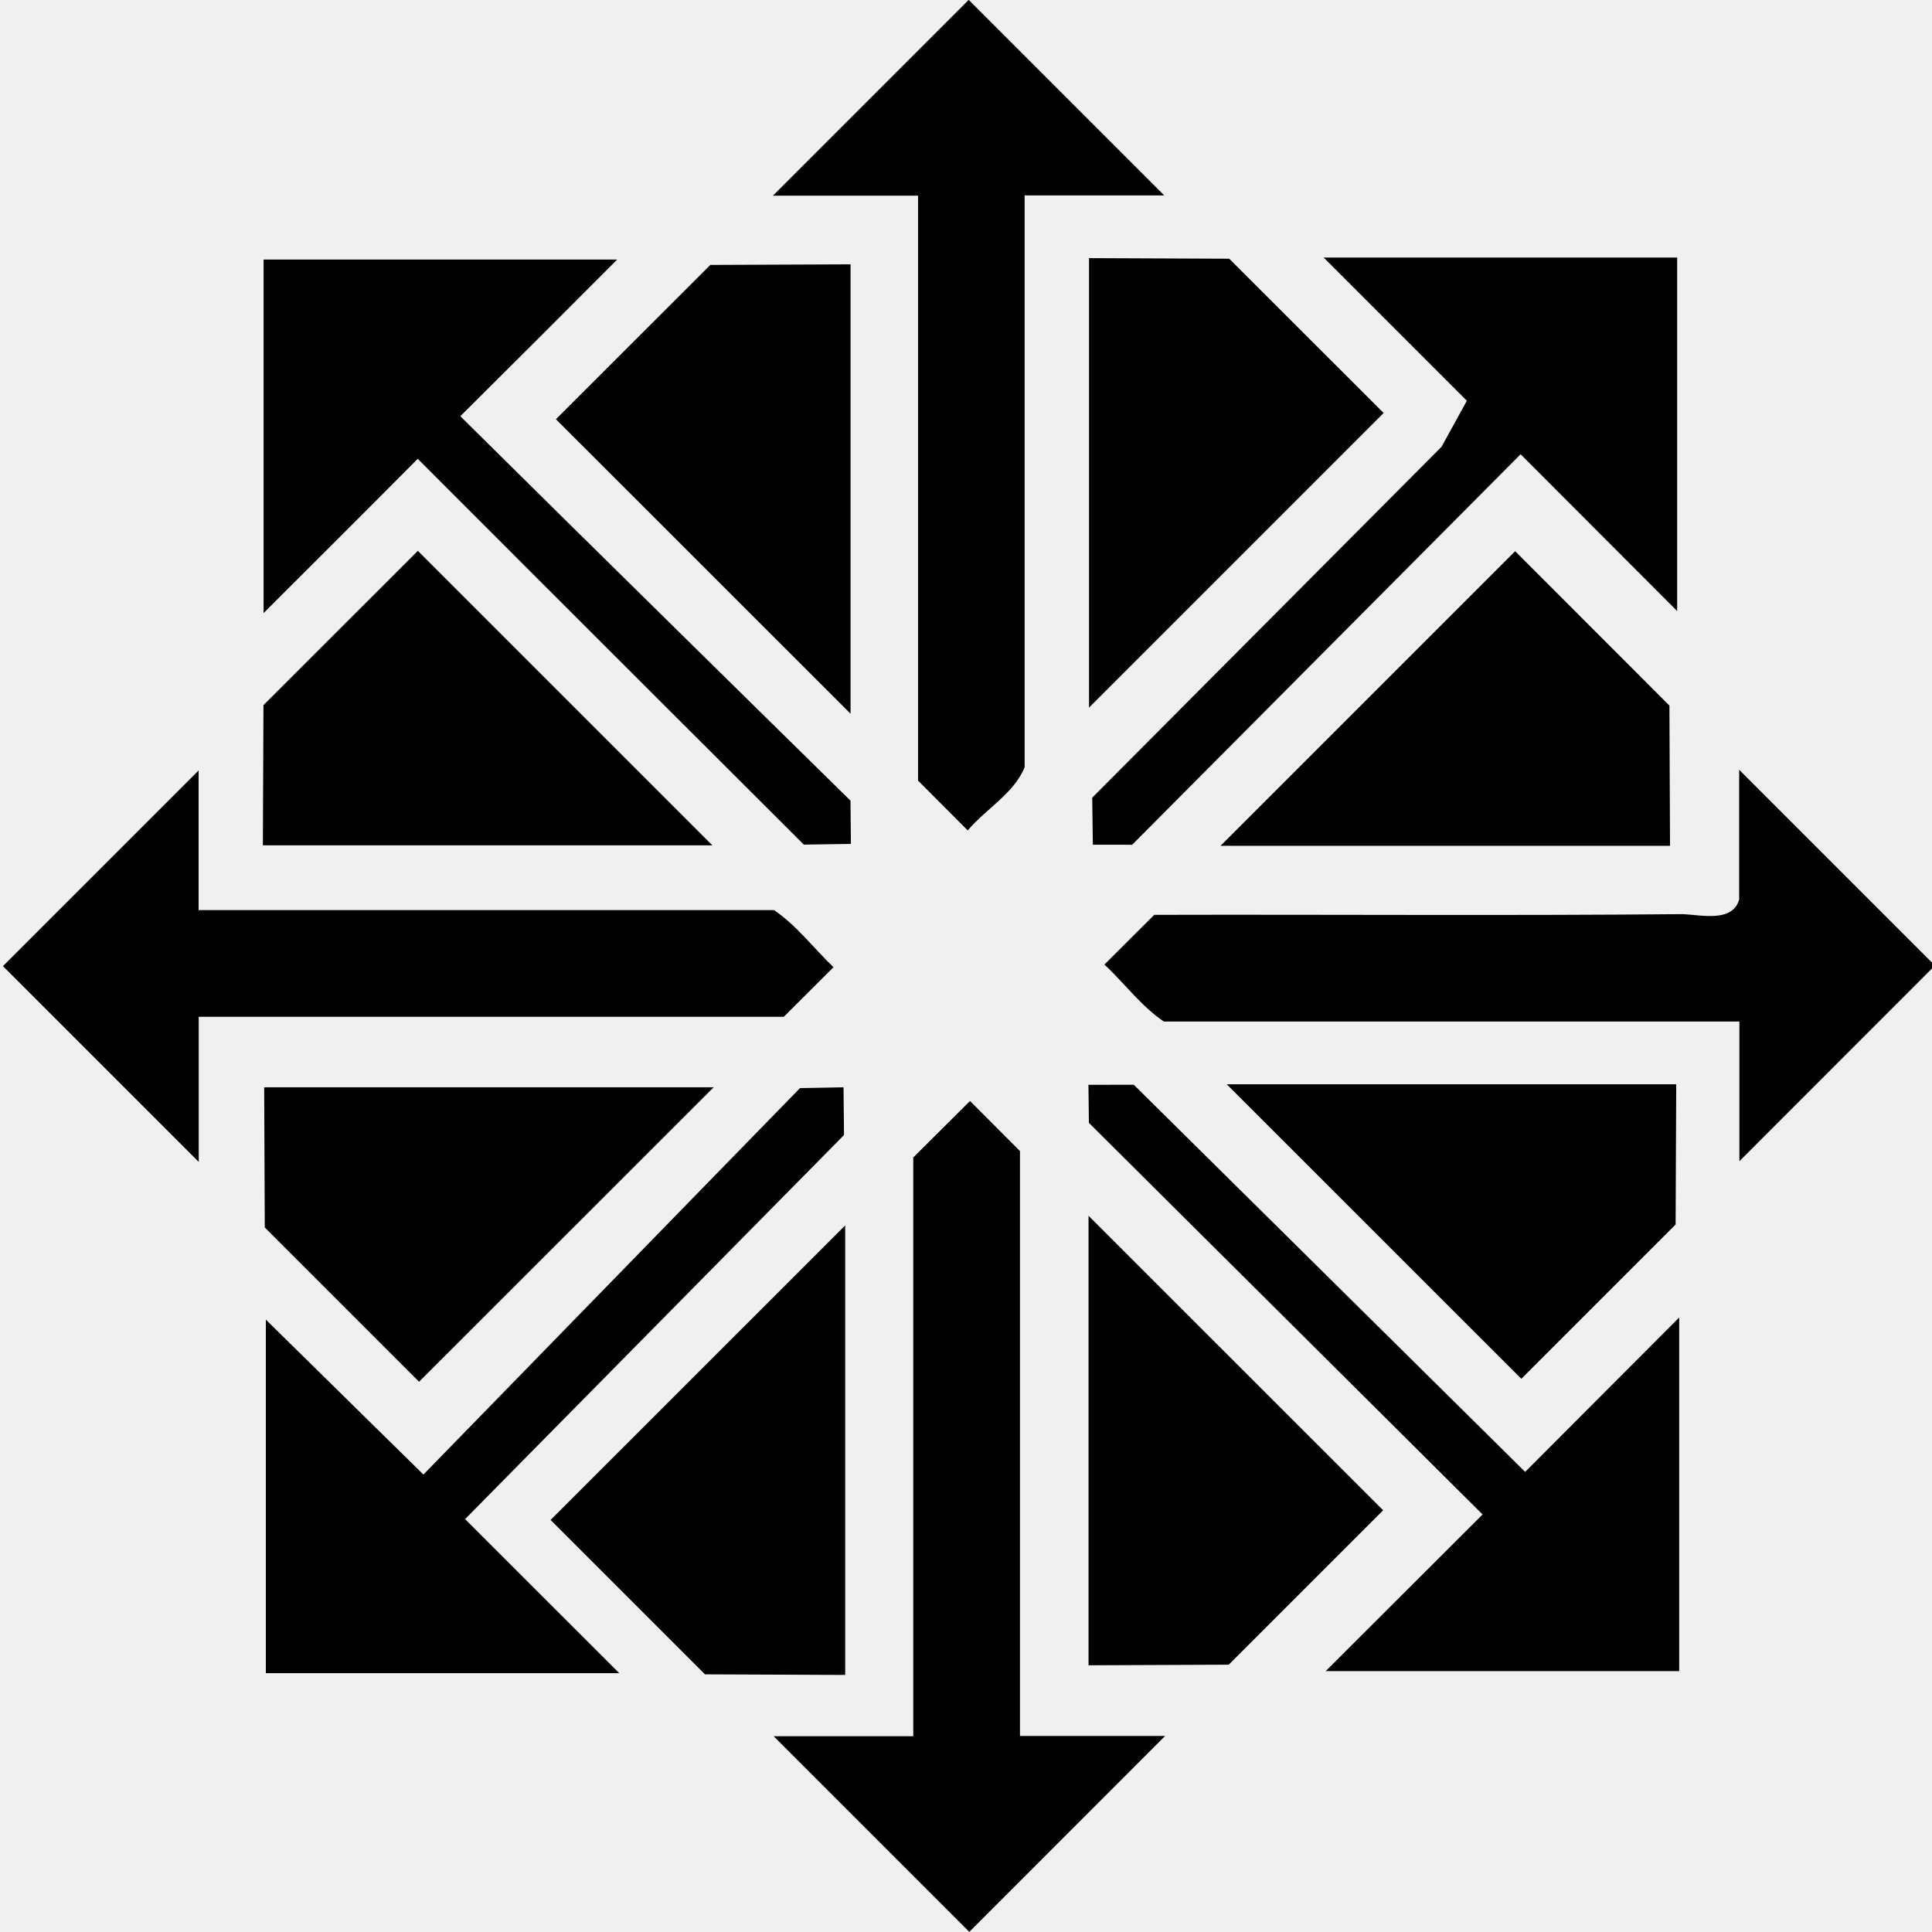
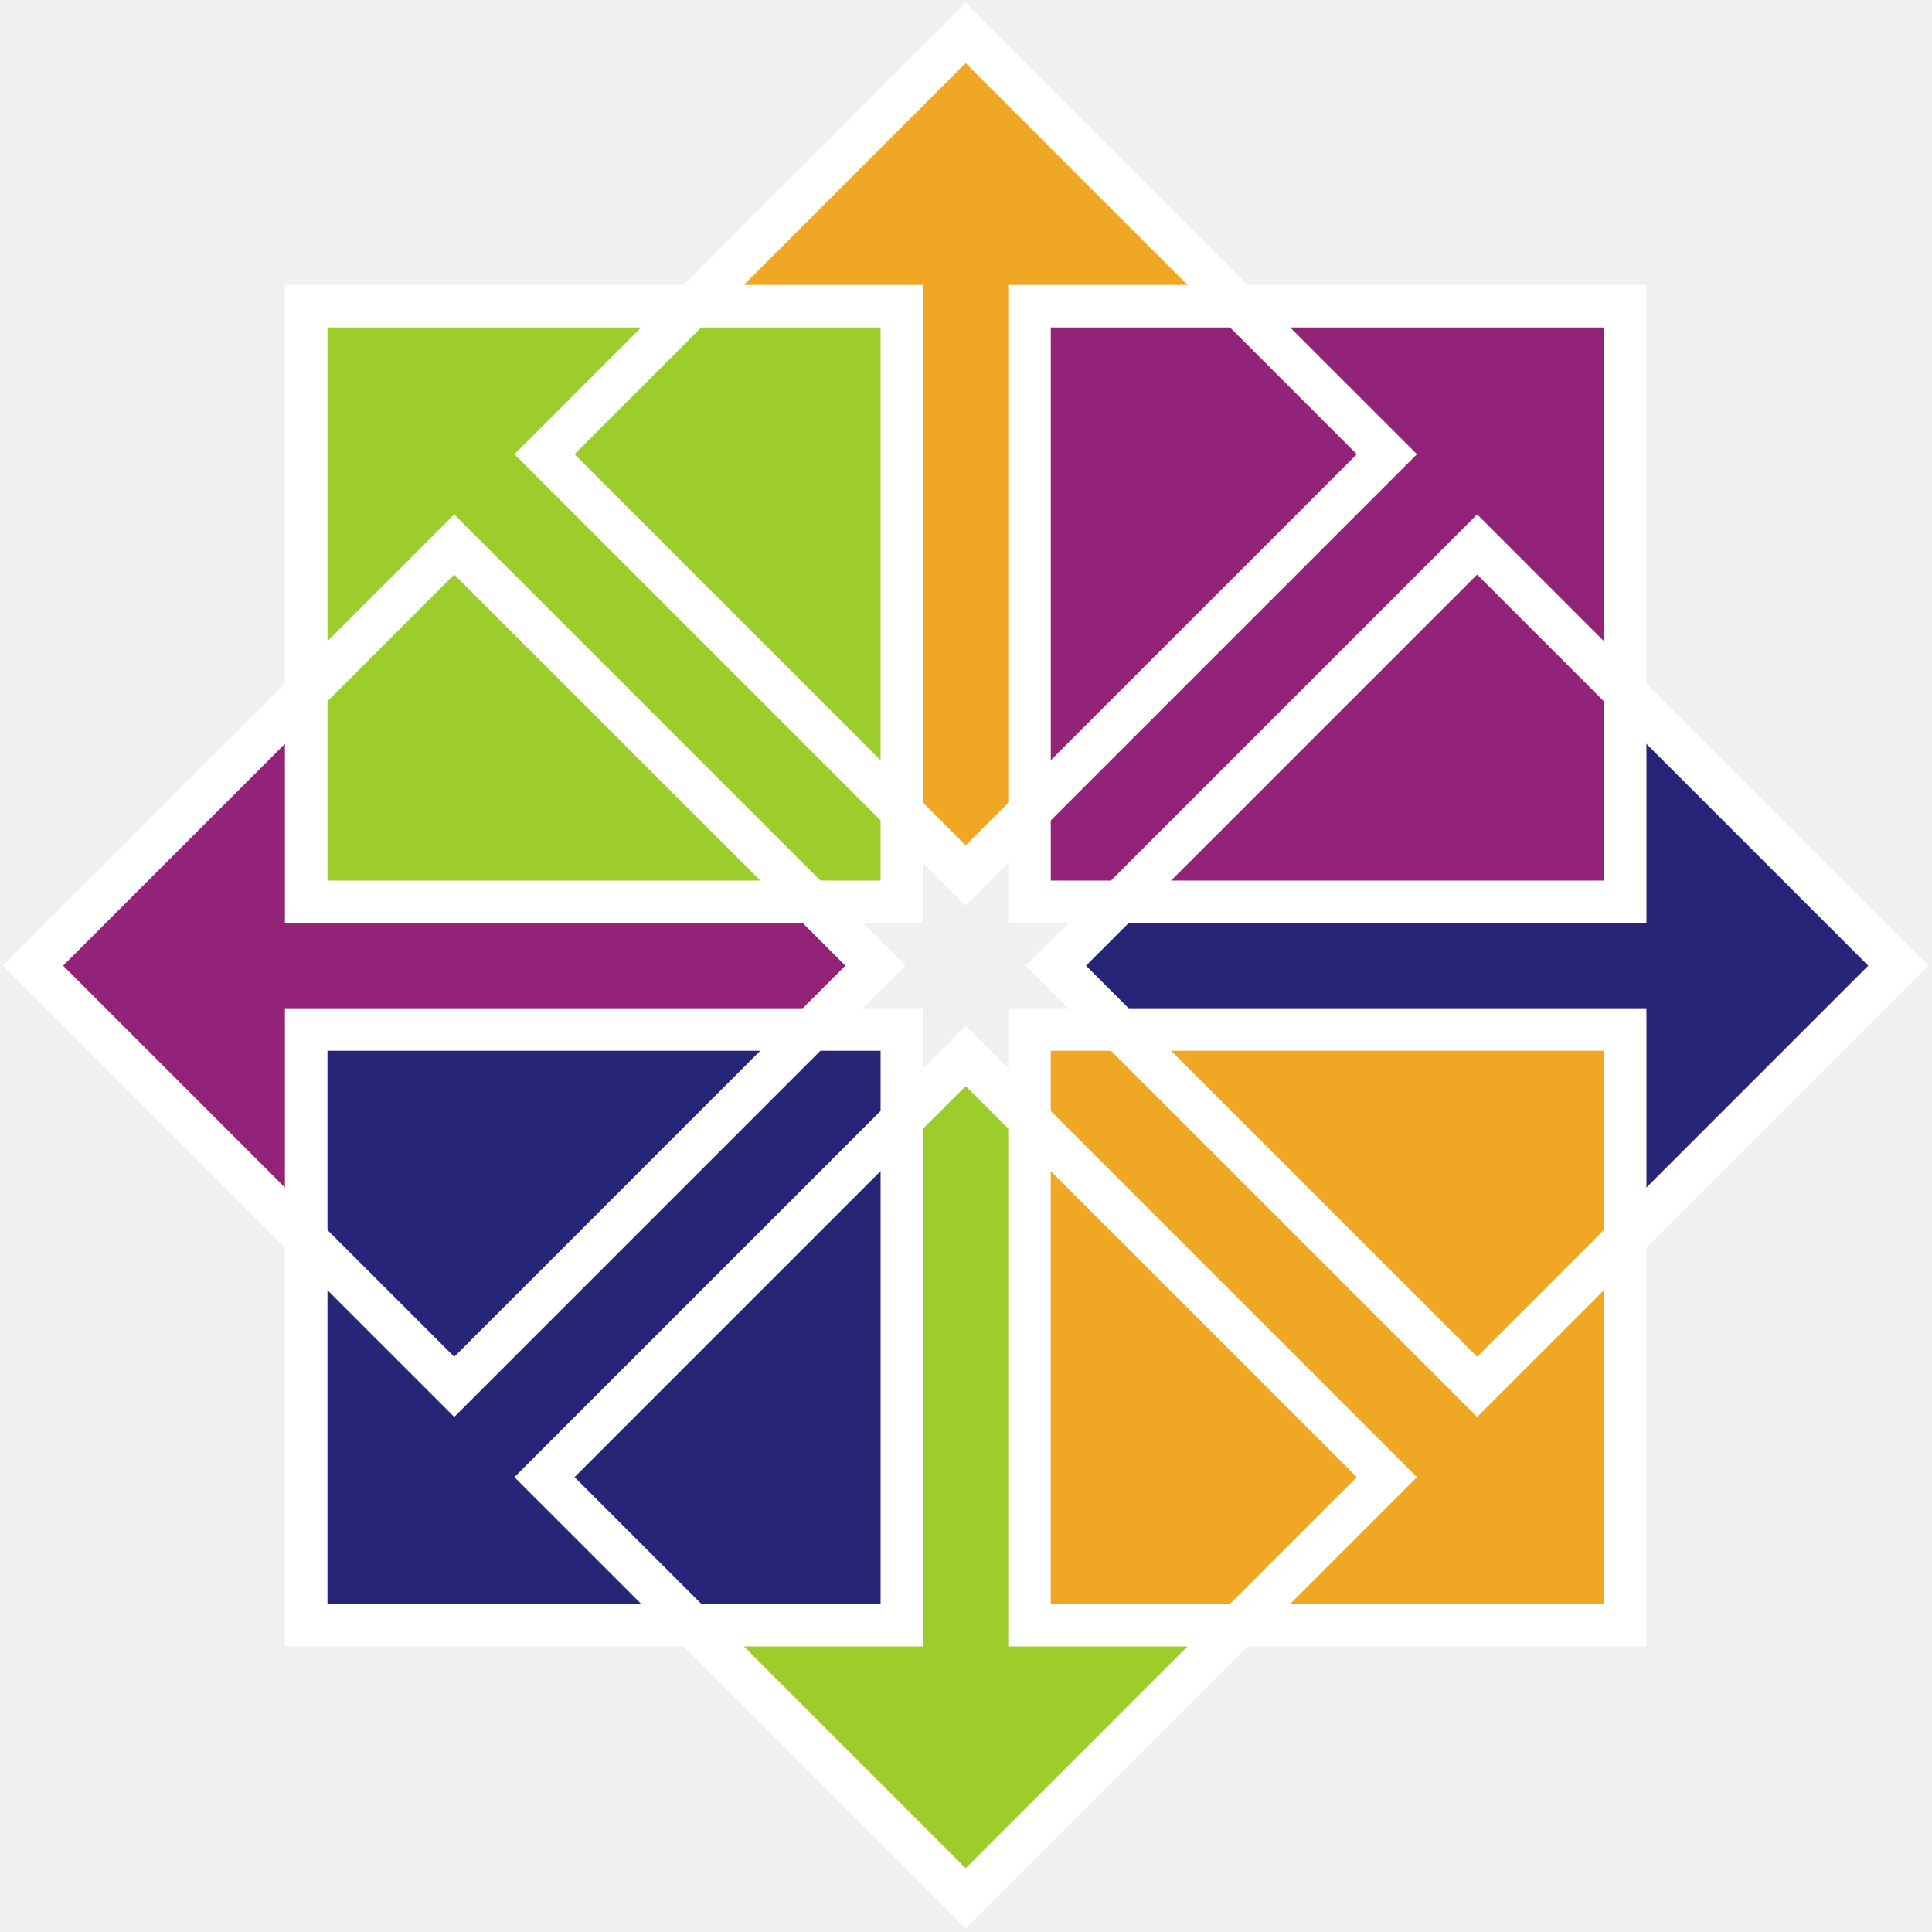
- <svg xmlns="http://www.w3.org/2000/svg" width="512" height="512" id="svg3037" version="1.1">
-   <defs id="defs5498" />
-   <g id="layer3" style="display:inline">
-     <path d="M 0.781,256.032 C 18.075,273.326 35.37,290.62 52.664,307.914 c 0,-12.818 0,-25.636 0,-38.454 51.682,0 103.365,0 155.047,0 4.392,-4.381 8.784,-8.763 13.176,-13.144 -5.251,-5.007 -9.694,-11.001 -15.767,-15.135 -50.829,0 -101.659,0 -152.488,0 0,-12.333 0,-24.667 0,-37 -17.284,17.284 -34.567,34.567 -51.851,51.851 z" id="path4830" />
-     <path d="m 460.899,238.369 c -1.736,6.192 -10.124,4.078 -14.882,3.886 -46.659,0.437 -93.431,0.067 -140.133,0.19 -4.403,4.392 -8.805,8.784 -13.208,13.176 5.313,4.905 9.686,10.999 15.767,15.103 50.84,0 101.68,0 152.519,0 0,12.333 0,24.667 0,37 17.273,-17.284 34.546,-34.567 51.819,-51.851 -17.294,-17.294 -34.588,-34.588 -51.883,-51.883 0,11.459 0,22.918 0,34.378 z" id="path4830-7" />
-     <path d="m 204.836,51.851 c 12.818,0 25.636,0 38.454,0 0,51.672 0,103.344 0,155.016 4.392,4.403 8.784,8.805 13.176,13.208 4.742,-5.674 12.341,-9.859 15.072,-16.778 0,-50.503 0,-101.005 0,-151.508 12.333,0 24.667,0 37,0 C 291.264,34.515 273.991,17.242 256.718,-0.031 239.424,17.263 222.13,34.557 204.836,51.851 z" id="path4830-76" />
-     <path d="m 242.025,306.745 c 0,51.124 0,102.248 0,153.373 -12.333,0 -24.667,0 -37,0 17.284,17.284 34.567,34.567 51.851,51.851 17.294,-17.305 34.588,-34.609 51.883,-51.914 -12.818,0 -25.636,0 -38.454,0 0,-51.672 0,-103.344 0,-155.016 -4.413,-4.424 -8.826,-8.847 -13.239,-13.271 -5.013,4.992 -10.027,9.985 -15.04,14.977 z" id="path4830-7-2" />
-     <path d="m 69.821,186.866 c -0.053,12.386 -0.105,24.772 -0.158,37.158 39.707,0 79.414,0 119.121,0 -26.015,-26.015 -52.03,-52.03 -78.045,-78.045 -13.639,13.629 -27.279,27.258 -40.918,40.887 z" id="path4880" />
-     <path d="m 188.247,70.209 -40.918,40.887 78.077,78.045 0,-119.09 z" id="path4880-8" />
-     <path d="m 145.907,402.801 c 13.639,13.639 27.279,27.279 40.918,40.918 12.386,0.053 24.772,0.105 37.158,0.158 0,-39.707 0,-79.414 0,-119.121 -26.026,26.015 -52.051,52.03 -78.077,78.045 z" id="path4880-3" />
-     <path d="m 70.169,325.293 c 13.629,13.629 27.258,27.258 40.887,40.887 26.026,-26.015 52.051,-52.03 78.077,-78.045 -39.707,0 -79.414,0 -119.121,0 0.053,12.386 0.105,24.772 0.158,37.158 z" id="path4880-8-1" />
-     <path d="m 288.6,187.529 c 26.026,-26.026 52.051,-52.051 78.077,-78.077 -13.639,-13.629 -27.279,-27.258 -40.918,-40.887 -12.386,-0.053 -24.772,-0.105 -37.158,-0.158 0,39.707 0,79.414 0,119.121 z" id="path4880-5" />
-     <path d="m 323.451,224.15 c 39.707,0 79.414,0 119.121,0 -0.053,-12.386 -0.105,-24.772 -0.158,-37.158 -13.629,-13.639 -27.258,-27.279 -40.887,-40.918 -26.026,26.026 -52.051,52.051 -78.077,78.077 z" id="path4880-8-4" />
-     <path d="m 403.171,365.39 c 13.629,-13.629 27.258,-27.258 40.887,-40.887 0.053,-12.386 0.105,-24.772 0.158,-37.158 -39.707,0 -79.414,0 -119.121,0 26.026,26.015 52.051,52.03 78.077,78.045 z" id="path4880-35" />
-     <path d="m 288.473,441.318 c 12.386,-0.053 24.772,-0.105 37.158,-0.158 13.639,-13.639 27.279,-27.279 40.918,-40.918 -26.026,-26.015 -52.051,-52.03 -78.077,-78.045 0,39.707 0,79.414 0,119.121 z" id="path4880-8-0" />
-     <path d="m 69.853,162.473 c 13.628,-13.619 27.294,-27.201 40.855,-40.887 34.041,34.115 102.312,102.248 102.312,102.248 l 12.481,-0.19 -0.113,-11.461 c 0,0 -70.672,-69.426 -103.4,-101.878 13.907,-13.793 27.747,-27.653 41.582,-41.519 -31.239,0 -62.478,0 -93.717,0 0,31.229 0,62.457 0,93.686 z" id="path4943" />
-     <path d="m 288.444,287.49 0.125,10.077 104.333,103.78 -41.582,41.519 93.686,0 0,-93.717 -40.824,40.918 -103.726,-102.602 z" id="path4943-6" />
-     <path d="m 388.731,106.198 -6.699,12.197 -92.58,92.99 0.158,12.481 10.423,0.001 102.948,-103.482 41.487,41.55 0,-93.686 -93.686,0 z" id="path4943-60" />
-     <path d="m 212.009,288.355 -99.799,102.419 -41.756,-41.057 0,93.686 93.654,0 -40.855,-40.824 100.417,-101.781 -0.126,-12.658 z" id="path4943-6-1" />
+ <svg xmlns="http://www.w3.org/2000/svg" width="256px" height="256px" viewBox="0 0 256 256" version="1.1" preserveAspectRatio="xMidYMid">
+   <g>
+     <path d="M107.86,118.641 L117.089,127.818 L107.86,136.993 L42.901,136.993 L42.901,167.564 L3.286,127.818 L42.901,88.739 L42.901,118.641 L107.86,118.641 L107.86,118.641 L107.86,118.641 L107.86,118.641 Z M136.414,40.573 L215.343,40.573 L215.343,119.503 L136.414,119.503 L136.414,40.573 L136.414,40.573 L136.414,40.573 L136.414,40.573 Z" fill="#932279" />
+     <path d="M137.275,107.86 L128.1,117.089 L118.925,107.86 L118.925,42.901 L88.352,42.901 L128.1,3.286 L167.177,42.901 L137.275,42.901 L137.275,107.86 L137.275,107.86 L137.275,107.86 L137.275,107.86 Z M136.414,136.414 L215.343,136.414 L215.343,215.345 L136.414,215.345 L136.414,136.414 L136.414,136.414 L136.414,136.414 L136.414,136.414 Z" fill="#EFA724" />
+     <path d="M148.057,137.275 L138.828,128.1 L148.057,118.925 L213.015,118.925 L213.015,88.352 L252.632,128.1 L213.015,167.177 L213.015,137.275 L148.057,137.275 L148.057,137.275 L148.057,137.275 L148.057,137.275 Z M40.573,136.414 L119.502,136.414 L119.502,215.345 L40.573,215.345 L40.573,136.414 L40.573,136.414 L40.573,136.414 L40.573,136.414 Z" fill="#262577" />
+     <path d="M118.641,148.057 L127.816,138.828 L136.993,148.057 L136.993,213.017 L167.564,213.017 L127.816,252.632 L88.74,213.017 L118.641,213.017 L118.641,148.057 L118.641,148.057 L118.641,148.057 L118.641,148.057 Z M40.573,40.573 L119.502,40.573 L119.502,119.503 L40.573,119.503 L40.573,40.573 L40.573,40.573 L40.573,40.573 L40.573,40.573 Z" fill="#9CCD2A" />
+     <path d="M37.754,37.754 L122.321,37.754 L122.321,122.321 L37.754,122.321 L37.754,37.754 L37.754,37.754 L37.754,37.754 L37.754,37.754 L37.754,37.754 Z M43.391,116.684 L116.682,116.684 L116.682,43.393 L43.391,43.393 L43.391,116.684 L43.391,116.684 L43.391,116.684 L43.391,116.684 Z M133.597,37.754 L218.164,37.754 L218.164,122.321 L133.597,122.321 L133.597,37.754 L133.597,37.754 L133.597,37.754 L133.597,37.754 Z M139.234,116.684 L212.525,116.684 L212.525,43.393 L139.234,43.393 L139.234,116.684 L139.234,116.684 L139.234,116.684 L139.234,116.684 Z M133.597,133.597 L218.164,133.597 L218.164,218.166 L133.597,218.166 L133.597,133.597 L133.597,133.597 L133.597,133.597 L133.597,133.597 Z M139.234,212.525 L212.525,212.525 L212.525,139.234 L139.234,139.234 L139.234,212.525 L139.234,212.525 L139.234,212.525 L139.234,212.525 Z M37.754,133.597 L122.321,133.597 L122.321,218.166 L37.754,218.166 L37.754,133.597 L37.754,133.597 L37.754,133.597 L37.754,133.597 Z M43.391,212.525 L116.682,212.525 L116.682,139.234 L43.391,139.234 L43.391,212.525 L43.391,212.525 L43.391,212.525 L43.391,212.525 L43.391,212.525 Z" fill="#FFFFFF" />
+     <path d="M60.188,187.758 L0.389,127.958 L60.186,68.16 L119.986,127.958 L60.188,187.758 L60.188,187.758 L60.188,187.758 L60.188,187.758 L60.188,187.758 L60.188,187.758 Z M8.362,127.958 L60.188,179.784 L112.012,127.958 L60.186,76.134 L8.362,127.958 L8.362,127.958 L8.362,127.958 L8.362,127.958 Z M127.958,119.986 L68.16,60.188 L127.958,0.389 L187.756,60.188 L127.958,119.986 L127.958,119.986 L127.958,119.986 L127.958,119.986 Z M76.134,60.188 L127.958,112.012 L179.784,60.188 L127.958,8.362 L76.134,60.188 L76.134,60.188 L76.134,60.188 L76.134,60.188 Z M195.73,187.758 L135.932,127.958 L195.73,68.16 L255.528,127.958 L195.73,187.758 L195.73,187.758 L195.73,187.758 L195.73,187.758 Z M143.904,127.958 L195.73,179.784 L247.554,127.958 L195.73,76.134 L143.904,127.958 L143.904,127.958 L143.904,127.958 L143.904,127.958 Z M127.958,255.528 L68.16,195.73 L127.958,135.932 L187.756,195.73 L127.958,255.528 L127.958,255.528 L127.958,255.528 L127.958,255.528 Z M76.134,195.73 L127.958,247.554 L179.784,195.73 L127.958,143.906 L76.134,195.73 L76.134,195.73 L76.134,195.73 L76.134,195.73 L76.134,195.73 L76.134,195.73 Z" fill="#FFFFFF" />
  </g>
</svg>
